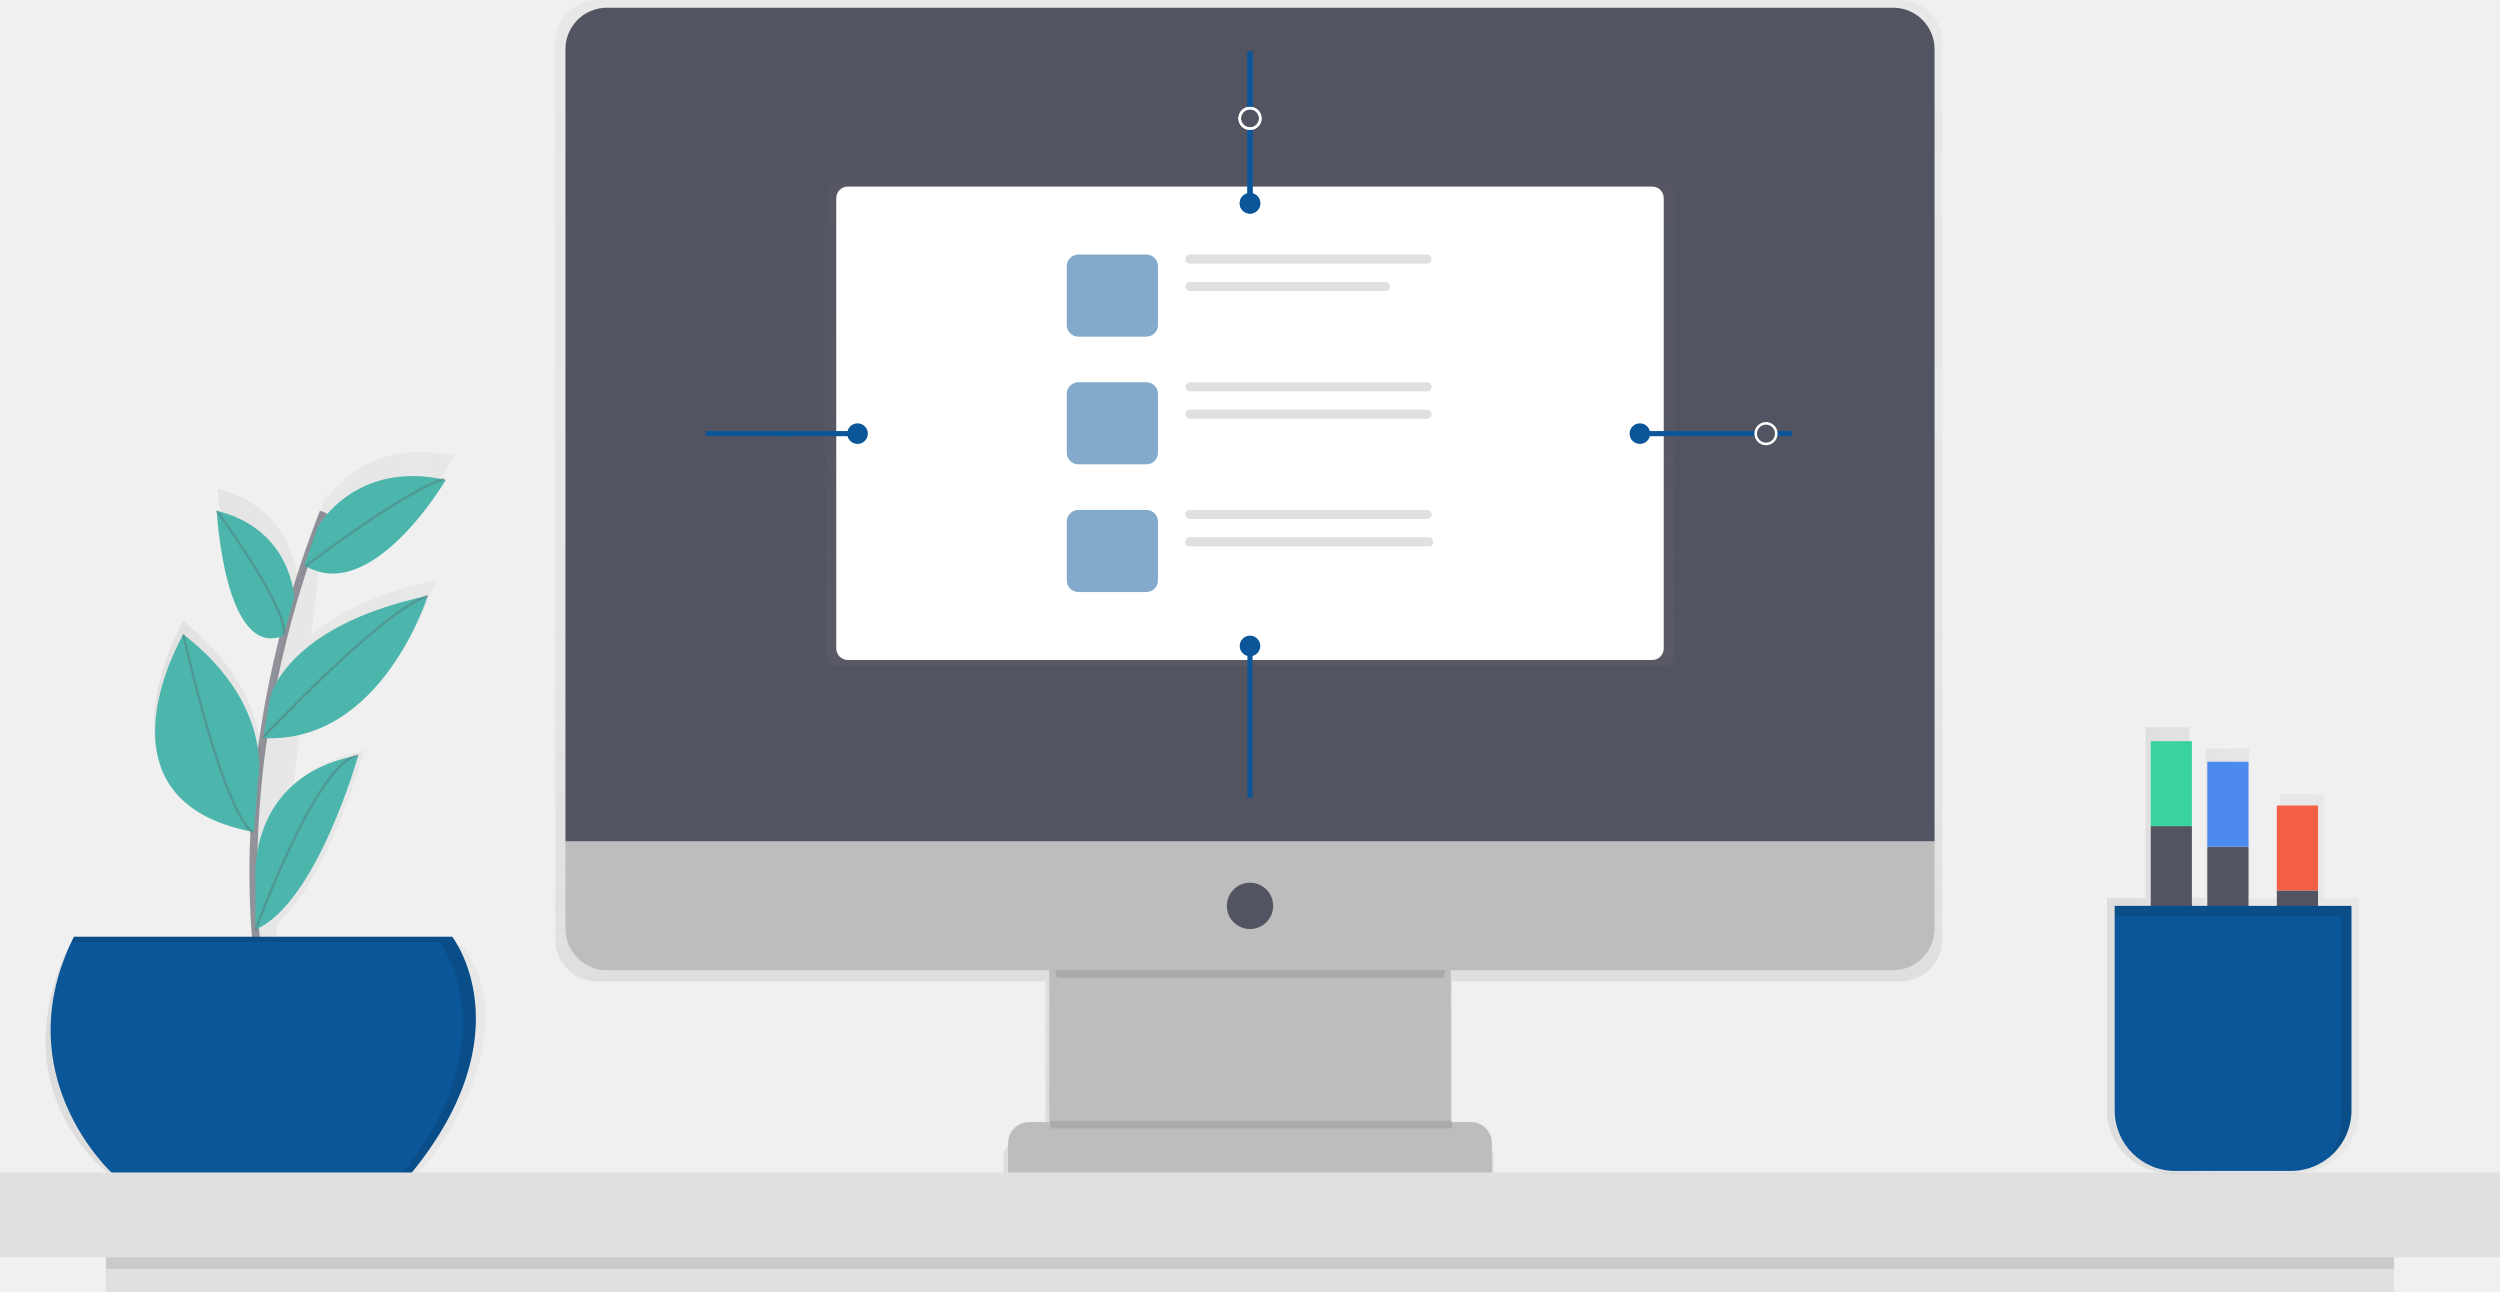
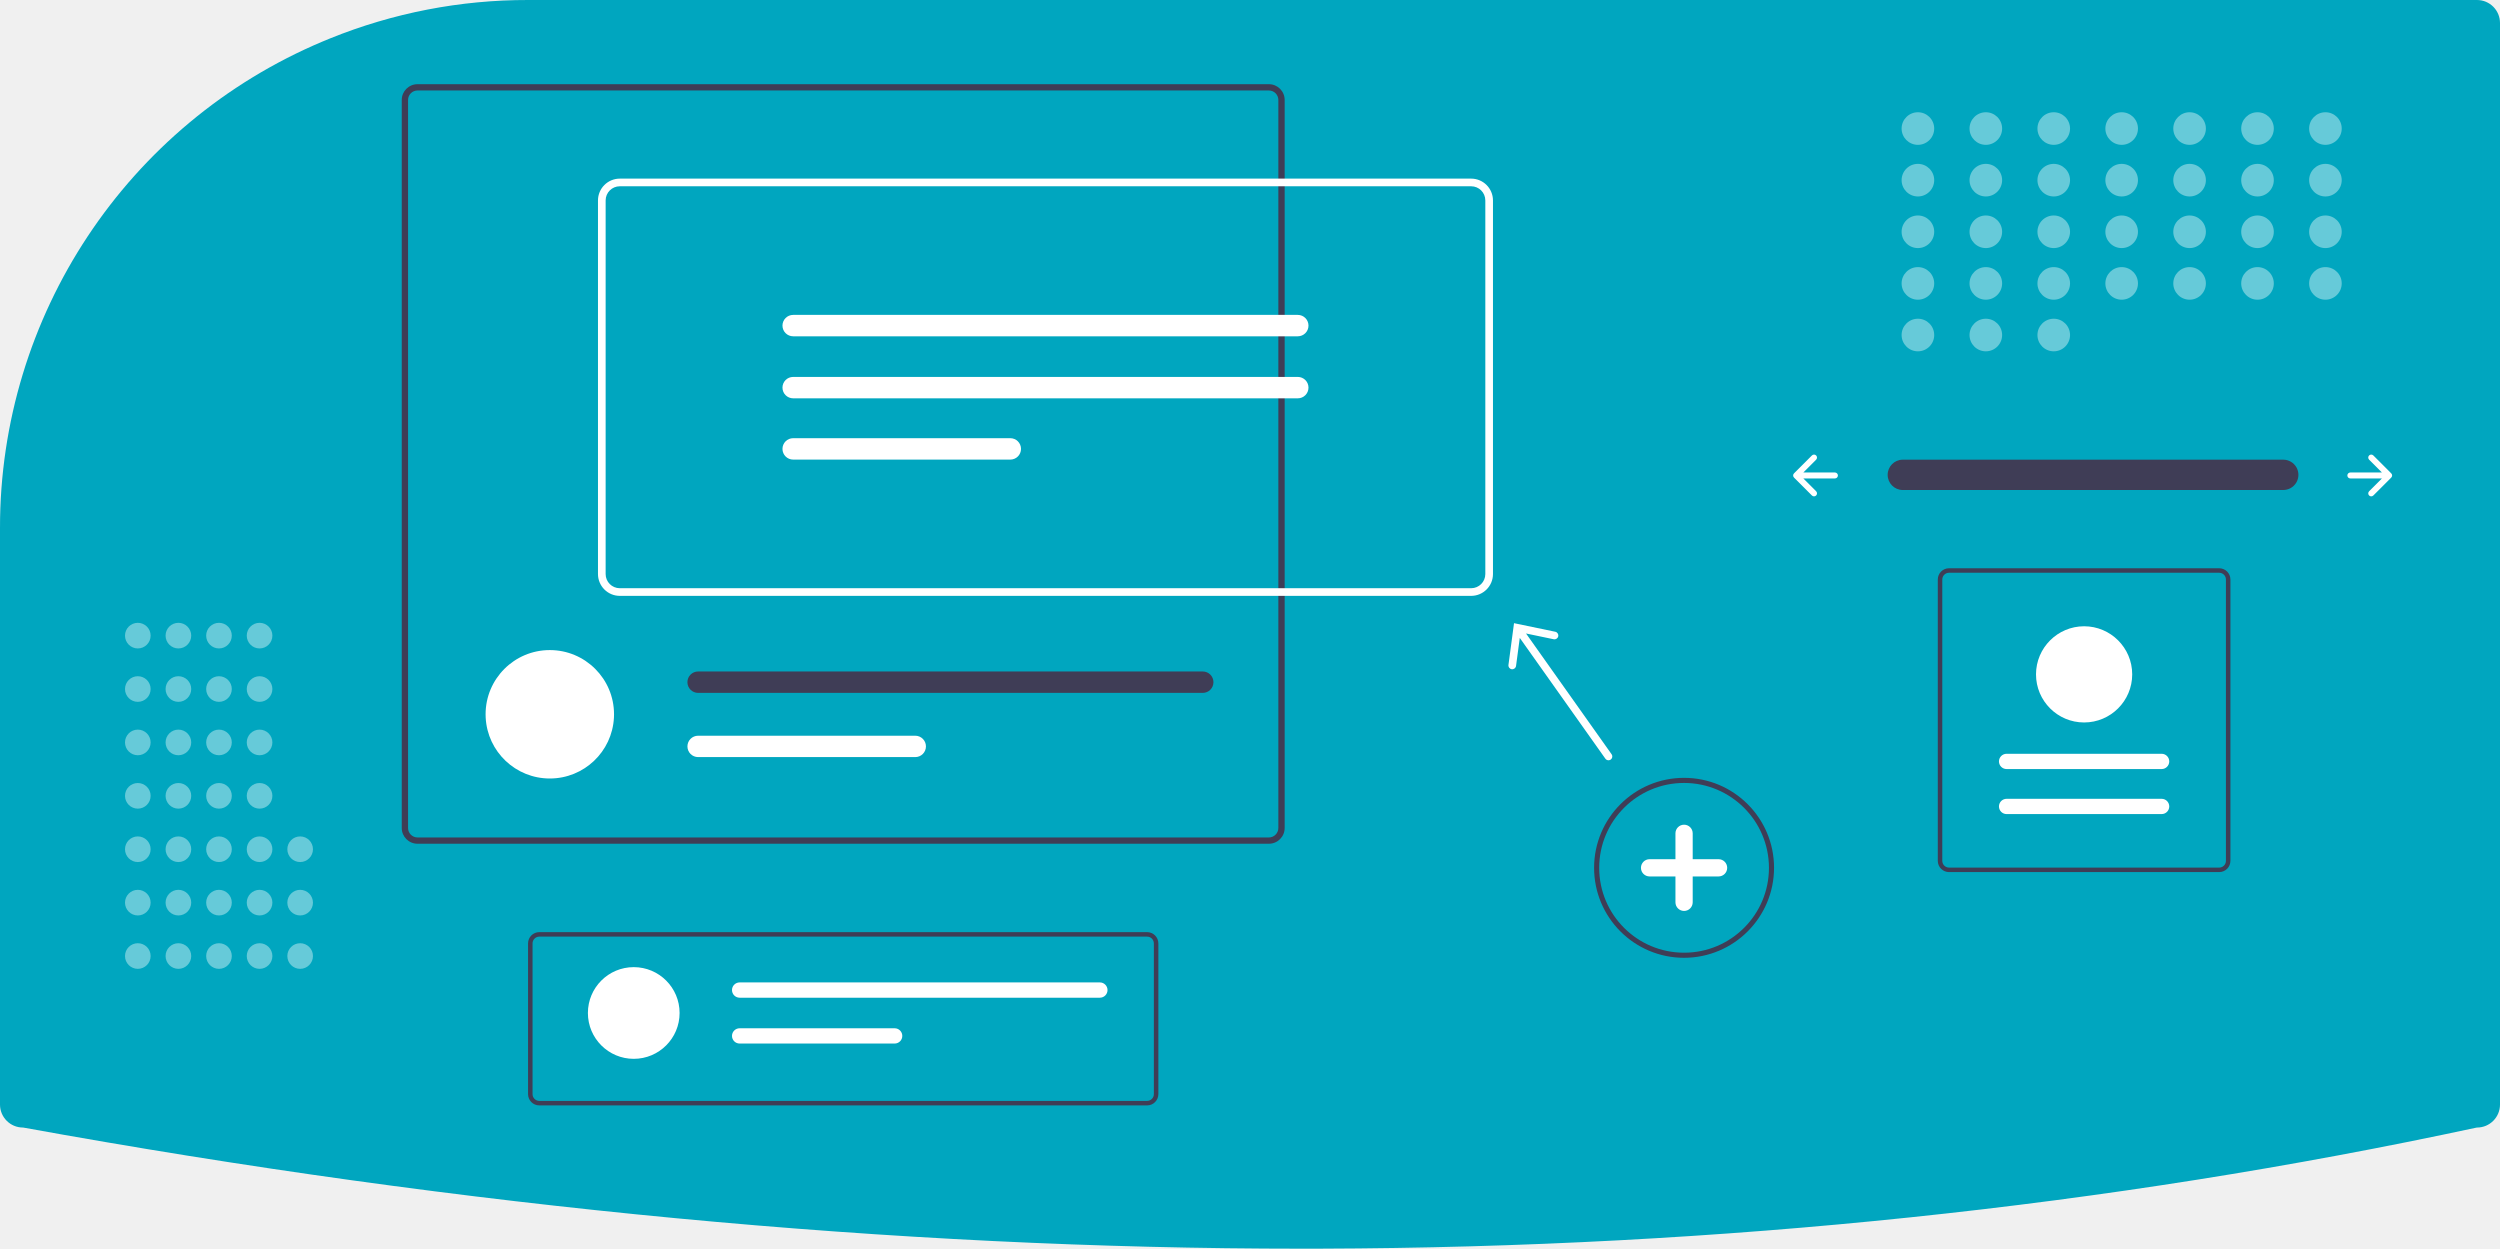
- <svg xmlns="http://www.w3.org/2000/svg" xmlns:xlink="http://www.w3.org/1999/xlink" id="a622e68e-7a65-46e9-94a9-d455de519afc" data-name="Layer 1" width="971.44" height="502" viewBox="0 0 971.44 502">
-   <defs>
-     <linearGradient id="341b0e5e-a21f-44db-b85f-76180f33f0d3" x1="599.5" y1="668.05" x2="599.5" y2="199" gradientUnits="userSpaceOnUse">
-       <stop offset="0" stop-color="gray" stop-opacity="0.25" />
-       <stop offset="0.54" stop-color="gray" stop-opacity="0.12" />
-       <stop offset="1" stop-color="gray" stop-opacity="0.1" />
-     </linearGradient>
-     <linearGradient id="9c19d1ba-0c1d-4cca-8c15-e6f3831a5e67" x1="485.72" y1="258.88" x2="485.72" y2="71.12" xlink:href="#341b0e5e-a21f-44db-b85f-76180f33f0d3" />
-     <linearGradient id="fe76f7c7-2126-4e48-920d-21143a22d340" x1="132" y1="515" x2="303" y2="515" xlink:href="#341b0e5e-a21f-44db-b85f-76180f33f0d3" />
-     <linearGradient id="2cf89a04-5a05-413b-983a-d2bc296cbb5e" x1="933" y1="568.28" x2="1031" y2="568.28" xlink:href="#341b0e5e-a21f-44db-b85f-76180f33f0d3" />
-   </defs>
-   <g opacity="0.7">
-     <path d="M852.69,199H346.31A16.37,16.37,0,0,0,330,215.42V563.94a16.37,16.37,0,0,0,16.31,16.42H520.47v60.16h-7.94a8.3,8.3,0,0,0-8.27,8.33v12.07h16.21v7.14H678.53v-7.14h16.21V648.85a8.3,8.3,0,0,0-8.27-8.33H679V640h-.51V580.36H852.69A16.37,16.37,0,0,0,869,563.94V215.42A16.37,16.37,0,0,0,852.69,199Z" transform="translate(-114.28 -199)" fill="url(#341b0e5e-a21f-44db-b85f-76180f33f0d3)" />
+ <svg xmlns="http://www.w3.org/2000/svg" id="aab721b6-4aa1-4d02-a3e3-167256aa258c" data-name="Layer 1" width="980" height="489.48" viewBox="0 0 980 489.48">
+   <path d="M317.06,205.26a205.979,205.979,0,0,0-77.685,15.067c-.994.407-1.991.816-2.988,1.235A206.781,206.781,0,0,0,110,412.32v225.94a9.01,9.01,0,0,0,9,9l.179.016c173.467,31.502,342.106,47.465,501.372,47.465q3.582,0,7.156-.011c156.555-.477,308.994-16.439,453.083-47.447l.21-.022a9.01,9.01,0,0,0,9-9v-424a9.01,9.01,0,0,0-9-9Z" transform="translate(-110 -205.2598)" fill="#00a6bf" />
+   <path id="f4300551-56ef-4356-8f30-d0080b223343" data-name="Path 40" d="M855.799,385.452a5.947,5.947,0,0,0,0,11.892H1004.885a5.947,5.947,0,1,0,.195-11.892q-.098-.002-.195,0Z" transform="translate(-110 -205.2598)" fill="#3f3d56" />
+   <path d="M1038.694,383.797a1.17,1.17,0,0,0,0,1.655l5.023,5.023H1031.331a1.17,1.17,0,1,0,0,2.34H1043.717l-5.023,5.023a1.17,1.17,0,1,0,1.655,1.655l7.02-7.02a1.17,1.17,0,0,0,0-1.655l-7.02-7.02A1.17,1.17,0,0,0,1038.694,383.797Z" transform="translate(-110 -205.2598)" fill="#fff" />
+   <path d="M821.927,383.797a1.17,1.17,0,0,1,0,1.655l-5.023,5.023h12.386a1.17,1.17,0,1,1,0,2.34H816.905l5.023,5.023a1.17,1.17,0,0,1-1.655,1.655l-7.02-7.02a1.17,1.17,0,0,1,0-1.655l7.02-7.02A1.17,1.17,0,0,1,821.927,383.797Z" transform="translate(-110 -205.2598)" fill="#fff" />
+   <g opacity="0.4">
+     <circle cx="751.82" cy="50.39" r="6.39" fill="#fff" />
+     <circle cx="778.445" cy="50.39" r="6.39" fill="#fff" />
+     <circle cx="805.069" cy="50.39" r="6.39" fill="#fff" />
+     <circle cx="831.694" cy="50.39" r="6.39" fill="#fff" />
+     <circle cx="858.318" cy="50.39" r="6.39" fill="#fff" />
+     <circle cx="884.943" cy="50.39" r="6.39" fill="#fff" />
+     <circle cx="911.567" cy="50.39" r="6.39" fill="#fff" />
+     <circle cx="751.82" cy="70.625" r="6.39" fill="#fff" />
+     <circle cx="778.445" cy="70.625" r="6.39" fill="#fff" />
+     <circle cx="805.069" cy="70.625" r="6.39" fill="#fff" />
+     <circle cx="831.694" cy="70.625" r="6.39" fill="#fff" />
+     <circle cx="858.318" cy="70.625" r="6.39" fill="#fff" />
+     <circle cx="884.943" cy="70.625" r="6.39" fill="#fff" />
+     <circle cx="911.567" cy="70.625" r="6.39" fill="#fff" />
+     <circle cx="751.82" cy="90.859" r="6.39" fill="#fff" />
+     <circle cx="778.445" cy="90.859" r="6.39" fill="#fff" />
+     <circle cx="805.069" cy="90.859" r="6.39" fill="#fff" />
+     <circle cx="831.694" cy="90.859" r="6.39" fill="#fff" />
+     <circle cx="858.318" cy="90.859" r="6.39" fill="#fff" />
+     <circle cx="884.943" cy="90.859" r="6.39" fill="#fff" />
+     <circle cx="911.567" cy="90.859" r="6.39" fill="#fff" />
+     <circle cx="751.82" cy="111.094" r="6.39" fill="#fff" />
+     <circle cx="778.445" cy="111.094" r="6.39" fill="#fff" />
+     <circle cx="751.82" cy="131.329" r="6.39" fill="#fff" />
+     <circle cx="778.445" cy="131.329" r="6.39" fill="#fff" />
+     <circle cx="805.069" cy="131.329" r="6.39" fill="#fff" />
+     <circle cx="805.069" cy="111.094" r="6.39" fill="#fff" />
+     <circle cx="831.694" cy="111.094" r="6.39" fill="#fff" />
+     <circle cx="858.318" cy="111.094" r="6.39" fill="#fff" />
+     <circle cx="884.943" cy="111.094" r="6.39" fill="#fff" />
+     <circle cx="911.567" cy="111.094" r="6.39" fill="#fff" />
  </g>
-   <rect x="407.72" y="371" width="156" height="92" fill="#bdbdbd" />
-   <g opacity="0.1">
-     <path d="M525.07,579H675.24c1.81-7.87,3.26-13,3.26-13h-157S523.11,571.11,525.07,579Z" transform="translate(-114.28 -199)" />
+   <path d="M770.157,580.719a35.272,35.272,0,1,1,35.272-35.272A35.313,35.313,0,0,1,770.157,580.719Zm0-68.545a33.272,33.272,0,1,0,33.272,33.272A33.31,33.31,0,0,0,770.157,512.174Z" transform="translate(-110 -205.2598)" fill="#3f3d56" />
+   <path d="M783.681,542.065H773.538V531.923a3.381,3.381,0,0,0-6.762,0v10.142H756.634a3.381,3.381,0,0,0,0,6.762h10.142v10.142a3.381,3.381,0,0,0,6.762,0V548.827h10.142a3.381,3.381,0,1,0,0-6.762Z" transform="translate(-110 -205.2598)" fill="#fff" />
+   <g opacity="0.4">
+     <circle cx="54.024" cy="374.766" r="5.024" fill="#fff" />
+     <circle cx="54.024" cy="353.833" r="5.024" fill="#fff" />
+     <circle cx="54.024" cy="332.9" r="5.024" fill="#fff" />
+     <circle cx="54.024" cy="311.967" r="5.024" fill="#fff" />
+     <circle cx="54.024" cy="291.034" r="5.024" fill="#fff" />
+     <circle cx="54.024" cy="270.101" r="5.024" fill="#fff" />
+     <circle cx="54.024" cy="249.168" r="5.024" fill="#fff" />
+     <circle cx="69.933" cy="374.766" r="5.024" fill="#fff" />
+     <circle cx="69.933" cy="353.833" r="5.024" fill="#fff" />
+     <circle cx="69.933" cy="332.9" r="5.024" fill="#fff" />
+     <circle cx="69.933" cy="311.967" r="5.024" fill="#fff" />
+     <circle cx="69.933" cy="291.034" r="5.024" fill="#fff" />
+     <circle cx="69.933" cy="270.101" r="5.024" fill="#fff" />
+     <circle cx="69.933" cy="249.168" r="5.024" fill="#fff" />
+     <circle cx="85.842" cy="374.766" r="5.024" fill="#fff" />
+     <circle cx="85.842" cy="353.833" r="5.024" fill="#fff" />
+     <circle cx="85.842" cy="332.9" r="5.024" fill="#fff" />
+     <circle cx="85.842" cy="311.967" r="5.024" fill="#fff" />
+     <circle cx="85.842" cy="291.034" r="5.024" fill="#fff" />
+     <circle cx="85.842" cy="270.101" r="5.024" fill="#fff" />
+     <circle cx="85.842" cy="249.168" r="5.024" fill="#fff" />
+     <circle cx="101.751" cy="374.766" r="5.024" fill="#fff" />
+     <circle cx="101.751" cy="353.833" r="5.024" fill="#fff" />
+     <circle cx="117.66" cy="374.766" r="5.024" fill="#fff" />
+     <circle cx="117.66" cy="353.833" r="5.024" fill="#fff" />
+     <circle cx="117.66" cy="332.9" r="5.024" fill="#fff" />
+     <circle cx="101.751" cy="332.9" r="5.024" fill="#fff" />
+     <circle cx="101.751" cy="311.967" r="5.024" fill="#fff" />
+     <circle cx="101.751" cy="291.034" r="5.024" fill="#fff" />
+     <circle cx="101.751" cy="270.101" r="5.024" fill="#fff" />
+     <circle cx="101.751" cy="249.168" r="5.024" fill="#fff" />
  </g>
-   <path d="M235.82,3h499.8a16.1,16.1,0,0,1,16.1,16.1V327a0,0,0,0,1,0,0h-532a0,0,0,0,1,0,0V19.1A16.1,16.1,0,0,1,235.82,3Z" fill="#535461" />
-   <path d="M849.9,576H350.1A16.1,16.1,0,0,1,334,559.9V526H866v33.9A16.1,16.1,0,0,1,849.9,576Z" transform="translate(-114.28 -199)" fill="#bdbdbd" />
-   <circle cx="485.72" cy="352" r="9" fill="#535461" />
-   <path d="M399.89,436H571.55a8.17,8.17,0,0,1,8.17,8.17V456a0,0,0,0,1,0,0h-188a0,0,0,0,1,0,0V444.17A8.17,8.17,0,0,1,399.89,436Z" fill="#bdbdbd" />
-   <g opacity="0.5">
-     <rect x="320.72" y="71.12" width="330" height="187.76" rx="4.5" ry="4.5" fill="url(#9c19d1ba-0c1d-4cca-8c15-e6f3831a5e67)" />
-   </g>
-   <rect x="324.95" y="72.5" width="321.54" height="183.96" rx="4.5" ry="4.5" fill="#fff" />
-   <g opacity="0.5">
-     <rect x="414.52" y="98.91" width="35.44" height="31.9" rx="4.5" ry="4.5" fill="#0a5698" />
-   </g>
-   <rect x="460.59" y="98.91" width="95.69" height="3.54" rx="1.77" ry="1.77" fill="#e0e0e0" />
-   <rect x="460.59" y="109.55" width="79.54" height="3.54" rx="1.77" ry="1.77" fill="#e0e0e0" />
-   <g opacity="0.5">
-     <rect x="414.52" y="148.53" width="35.44" height="31.9" rx="4.5" ry="4.5" fill="#0a5698" />
-   </g>
-   <rect x="460.59" y="148.53" width="95.69" height="3.54" rx="1.77" ry="1.77" fill="#e0e0e0" />
-   <rect x="460.59" y="159.16" width="95.69" height="3.54" rx="1.77" ry="1.77" fill="#e0e0e0" />
-   <g opacity="0.5">
-     <rect x="414.52" y="198.15" width="35.44" height="31.9" rx="4.5" ry="4.5" fill="#0a5698" />
-   </g>
-   <rect x="460.59" y="198.15" width="95.69" height="3.54" rx="1.77" ry="1.77" fill="#e0e0e0" />
-   <rect x="460.59" y="208.78" width="96.33" height="3.54" rx="1.59" ry="1.59" fill="#e0e0e0" />
-   <line x1="485.72" y1="42" x2="485.72" y2="20" stroke="#0a5698" stroke-miterlimit="10" stroke-width="2" />
-   <line x1="485.72" y1="79" x2="485.72" y2="50.13" stroke="#0a5698" stroke-miterlimit="10" stroke-width="2" />
-   <circle cx="485.72" cy="79" r="4" fill="#0a5698" />
-   <circle cx="485.72" cy="46" r="4" fill="none" stroke="#fff" stroke-miterlimit="10" />
-   <line x1="485.72" y1="42" x2="485.72" y2="20" stroke="#0a5698" stroke-miterlimit="10" stroke-width="2" />
-   <line x1="485.72" y1="79" x2="485.72" y2="50.13" stroke="#0a5698" stroke-miterlimit="10" stroke-width="2" />
-   <circle cx="485.72" cy="79" r="4" fill="#0a5698" />
-   <circle cx="485.72" cy="46" r="4" fill="none" stroke="#fff" stroke-miterlimit="10" />
-   <line x1="485.72" y1="279" x2="485.72" y2="310" stroke="#0a5698" stroke-miterlimit="10" stroke-width="2" />
-   <line x1="485.72" y1="251" x2="485.72" y2="279.87" stroke="#0a5698" stroke-miterlimit="10" stroke-width="2" />
-   <circle cx="485.72" cy="251" r="4" fill="#0a5698" />
-   <line x1="305.72" y1="168.5" x2="274.22" y2="168.5" stroke="#0a5698" stroke-miterlimit="10" stroke-width="2" />
-   <line x1="333.22" y1="168.5" x2="304.35" y2="168.5" stroke="#0a5698" stroke-miterlimit="10" stroke-width="2" />
-   <circle cx="333.22" cy="168.5" r="4" fill="#0a5698" />
-   <g opacity="0.1">
-     <rect x="408.22" y="435.5" width="156" height="3" />
-   </g>
-   <g opacity="0.7">
-     <path d="M293.48,566.06H221.08l1-8.14c20.46-18.37,33.69-67.31,33.69-67.31a6.78,6.78,0,0,0-.87.18c-12,2.42-20.54,7.35-26.51,13.28l2.54-21.66c37.8-8.14,52.79-58.14,52.79-58.14-24.12,5.35-39.16,13.63-48.5,21.49l3.72-31.82c25.56,8.77,52-37.82,52-37.82l-1-.21.5-.32-.76.27c-28.25-6.09-43.35,10.06-48.25,16.77l.37-3.12q-1.12,3-2.18,5.88h0l0,.08q-3,8.13-5.49,16.06l0,0h0q-2.17,6.77-4.06,13.4l0-.06s-1.17-28.46-31.18-35.95c0,0,3.15,62.07,26.93,51.91h0c-2.2,9-4,17.66-5.56,26.07h0q-1.49,8.21-2.6,16l-.14.16.14-.12-.06.41v0h0q-1,7.07-1.7,13.78c.46-8.62-1.11-33.52-30.45-56.92,0,0-39,68.54,27.5,82,.15.13.3.26.44.38l-.1-.31.6.13.27-3.52a369.39,369.39,0,0,0,.23,44.1h0c.07,1,.14,2,.21,2.95H141.37c-27.94,57.79,15.52,89.46,15.52,89.46h120C323.49,596.66,293.48,566.06,293.48,566.06Zm-78-65.68h0v0Z" transform="translate(-114.28 -199)" fill="url(#fe76f7c7-2126-4e48-920d-21143a22d340)" />
-   </g>
-   <path d="M217,588s-19-83,23-190" transform="translate(-114.28 -199)" fill="none" stroke="#535461" stroke-miterlimit="10" stroke-width="3" opacity="0.6" />
-   <path d="M143,563H290s29,37-16,92H158S116,617,143,563Z" transform="translate(-114.28 -199)" fill="#0a5698" />
-   <path d="M237.89,403.5s14.61-26,49.61-18c0,0-28.93,49.26-55,33.13Z" transform="translate(-114.28 -199)" fill="#4db6ac" />
-   <path d="M228.63,431.09S227.5,404.5,198.5,397.5c0,0,3,58,26,48.5Z" transform="translate(-114.28 -199)" fill="#4db6ac" />
-   <path d="M219.15,470.36s5.35-27.86,61.35-39.86c0,0-17.86,57.62-63.93,55.31Z" transform="translate(-114.28 -199)" fill="#4db6ac" />
-   <path d="M214.61,501.63s5.89-29.13-29.11-56.13c0,0-38,64.67,27.48,76.83Z" transform="translate(-114.28 -199)" fill="#4db6ac" />
-   <path d="M213.56,541.67S209.5,500.5,253.5,492.5c0,0-16.07,57.49-40,67.74Z" transform="translate(-114.28 -199)" fill="#4db6ac" />
-   <path d="M233,419s38-29,54-34" transform="translate(-114.28 -199)" fill="none" stroke="#535461" stroke-miterlimit="10" opacity="0.3" />
-   <path d="M216.5,485.5s46-49,64-55" transform="translate(-114.28 -199)" fill="none" stroke="#535461" stroke-miterlimit="10" opacity="0.3" />
-   <path d="M198.5,397.5s28,38,26,48" transform="translate(-114.28 -199)" fill="none" stroke="#535461" stroke-miterlimit="10" opacity="0.3" />
-   <path d="M185.5,445.5s15,68,27,77" transform="translate(-114.28 -199)" fill="none" stroke="#535461" stroke-miterlimit="10" opacity="0.3" />
-   <path d="M213.5,560.5s24-66,40-68" transform="translate(-114.28 -199)" fill="none" stroke="#535461" stroke-miterlimit="10" opacity="0.3" />
-   <g opacity="0.1">
-     <path d="M290,563H143c-.33.67-.65,1.34-1,2H285s28.29,36.11-14.4,90H274C319,600,290,563,290,563Z" transform="translate(-114.28 -199)" />
-   </g>
-   <rect y="455.6" width="971.44" height="32.93" fill="#e0e0e0" />
-   <rect x="41.16" y="488.53" width="889.11" height="13.47" fill="#e0e0e0" />
-   <rect x="41.16" y="488.53" width="889.11" height="4.49" opacity="0.1" />
-   <line x1="690.22" y1="168.5" x2="696.22" y2="168.5" stroke="#0a5698" stroke-miterlimit="10" stroke-width="2" />
-   <line x1="637.22" y1="168.5" x2="682.1" y2="168.5" stroke="#0a5698" stroke-miterlimit="10" stroke-width="2" />
-   <circle cx="637.22" cy="168.5" r="4" fill="#0a5698" />
-   <circle cx="686.22" cy="168.5" r="4" fill="none" stroke="#fff" stroke-miterlimit="10" />
-   <g opacity="0.7">
-     <path d="M1027,643.88l.1-.15q.31-.48.61-1l.11-.19q.29-.49.55-1l.09-.17c.2-.39.39-.78.56-1.19h0a23.79,23.79,0,0,0,.94-2.51l.1-.33c.09-.31.18-.62.26-.93l.1-.44q.1-.42.18-.85c0-.16.06-.32.09-.48s.09-.56.13-.85,0-.33.06-.49.06-.61.08-.92c0-.14,0-.29,0-.43,0-.45,0-.91,0-1.36V548h-13.85V507.52h-17V548H988.39V489.86h-17V548H965V481.55h-17V548H933V630.6c0,13.48,11.21,24.4,25,24.4H1006a25.19,25.19,0,0,0,20.24-10.06l0,0Q1026.61,644.41,1027,643.88Z" transform="translate(-114.28 -199)" fill="url(#2cf89a04-5a05-413b-983a-d2bc296cbb5e)" />
-   </g>
-   <rect x="835.72" y="321" width="16" height="100" fill="#535461" />
-   <rect x="835.72" y="288" width="16" height="33" fill="#3ad29f" />
-   <rect x="857.72" y="329" width="16" height="100" fill="#535461" />
-   <rect x="857.72" y="296" width="16" height="33" fill="#4d8af0" />
-   <rect x="884.72" y="346" width="16" height="100" fill="#535461" />
-   <rect x="884.72" y="313" width="16" height="33" fill="#f55f44" />
-   <path d="M821.72,352h92a0,0,0,0,1,0,0v79.5a23.5,23.5,0,0,1-23.5,23.5h-45a23.5,23.5,0,0,1-23.5-23.5V352A0,0,0,0,1,821.72,352Z" fill="#0a5698" />
-   <g opacity="0.1">
-     <path d="M936,551v4h88v79.5a23.39,23.39,0,0,1-5,14.49,23.45,23.45,0,0,0,9-18.49V551Z" transform="translate(-114.28 -199)" />
-   </g>
+   <path d="M607.408,238.262H273.666a6.189,6.189,0,0,0-6.182,6.182v285.383a6.189,6.189,0,0,0,6.182,6.182H607.408a6.189,6.189,0,0,0,6.182-6.182V244.444A6.189,6.189,0,0,0,607.408,238.262Zm3.705,291.566a3.718,3.718,0,0,1-3.705,3.716H273.666a3.711,3.711,0,0,1-3.705-3.716V244.444a3.711,3.711,0,0,1,3.705-3.716H607.408a3.718,3.718,0,0,1,3.705,3.716Z" transform="translate(-110 -205.2598)" fill="#3f3d56" />
+   <path d="M350.702,485.266c0,.44-.012.88-.035,1.308a25.175,25.175,0,0,1-50.281,0c-.023-.428-.035-.868-.035-1.308a25.175,25.175,0,1,1,50.35,0Z" transform="translate(-110 -205.2598)" fill="#fff" />
+   <path d="M581.475,468.479H383.663a4.197,4.197,0,0,0,0,8.394H581.475a4.197,4.197,0,0,0,0-8.394Z" transform="translate(-110 -205.2598)" fill="#3f3d56" />
+   <path d="M468.78,493.66H383.663a4.191,4.191,0,0,0,0,8.382h85.117a4.191,4.191,0,1,0,0-8.382Z" transform="translate(-110 -205.2598)" fill="#fff" />
+   <path d="M686.698,438.841H352.958a8.559,8.559,0,0,1-8.549-8.55V283.829a8.559,8.559,0,0,1,8.549-8.549H686.698a8.559,8.559,0,0,1,8.549,8.549V430.291A8.559,8.559,0,0,1,686.698,438.841ZM352.958,278.28a5.555,5.555,0,0,0-5.549,5.549V430.291a5.556,5.556,0,0,0,5.549,5.55H686.698a5.556,5.556,0,0,0,5.549-5.55V283.829a5.555,5.555,0,0,0-5.549-5.549Z" transform="translate(-110 -205.2598)" fill="#fff" />
+   <path d="M420.924,328.699a4.196,4.196,0,1,0,0,8.392H618.732a4.196,4.196,0,1,0,0-8.392Z" transform="translate(-110 -205.2598)" fill="#fff" />
+   <path d="M420.924,353.012a4.196,4.196,0,0,0,0,8.392H618.732a4.196,4.196,0,0,0,0-8.392Z" transform="translate(-110 -205.2598)" fill="#fff" />
+   <path d="M420.924,377.03a4.196,4.196,0,0,0,0,8.392h85.117a4.196,4.196,0,0,0,0-8.392Z" transform="translate(-110 -205.2598)" fill="#fff" />
+   <path d="M741.724,500.893l-33.52-47.307,10.851,2.261a1.501,1.501,0,1,0,.612-2.939l-16.171-3.366-2.183,16.371a1.501,1.501,0,1,0,2.976.396l1.463-10.993L739.276,502.627a1.5,1.5,0,1,0,2.447-1.734Z" transform="translate(-110 -205.2598)" fill="#fff" />
+   <path d="M559.666,638.58H321.409a4.417,4.417,0,0,1-4.412-4.412V575.067a4.417,4.417,0,0,1,4.412-4.412h238.257a4.417,4.417,0,0,1,4.412,4.412v59.101A4.417,4.417,0,0,1,559.666,638.58Zm-238.257-66.161a2.65,2.65,0,0,0-2.647,2.647v59.101a2.65,2.65,0,0,0,2.647,2.647h238.257a2.65,2.65,0,0,0,2.647-2.647V575.067a2.65,2.65,0,0,0-2.647-2.647Z" transform="translate(-110 -205.2598)" fill="#3f3d56" />
+   <circle cx="248.429" cy="397.09" r="17.973" fill="#fff" />
+   <path d="M399.938,590.368a2.995,2.995,0,1,0,0,5.991H541.153a2.995,2.995,0,1,0,0-5.991Z" transform="translate(-110 -205.2598)" fill="#fff" />
+   <path d="M399.938,608.341a2.995,2.995,0,1,0,0,5.991H460.703a2.995,2.995,0,1,0,0-5.991Z" transform="translate(-110 -205.2598)" fill="#fff" />
+   <path d="M874.024,428.016H979.917a4.417,4.417,0,0,1,4.412,4.412V542.71a4.417,4.417,0,0,1-4.412,4.412H874.024a4.417,4.417,0,0,1-4.412-4.412V432.428A4.417,4.417,0,0,1,874.024,428.016ZM979.917,545.358a2.65,2.65,0,0,0,2.647-2.647V432.428a2.65,2.65,0,0,0-2.647-2.647H874.024a2.65,2.65,0,0,0-2.647,2.647V542.71a2.65,2.65,0,0,0,2.647,2.647Z" transform="translate(-110 -205.2598)" fill="#3f3d56" />
+   <path d="M957.353,524.38a2.995,2.995,0,0,0,0-5.991H896.588a2.995,2.995,0,0,0,0,5.991Z" transform="translate(-110 -205.2598)" fill="#fff" />
+   <path d="M957.353,506.731a2.995,2.995,0,1,0,0-5.991H896.588a2.995,2.995,0,1,0,0,5.991Z" transform="translate(-110 -205.2598)" fill="#fff" />
+   <path d="M926.97,450.758a18.855,18.855,0,1,1-18.855,18.855A18.876,18.876,0,0,1,926.97,450.758Z" transform="translate(-110 -205.2598)" fill="#fff" />
</svg>
